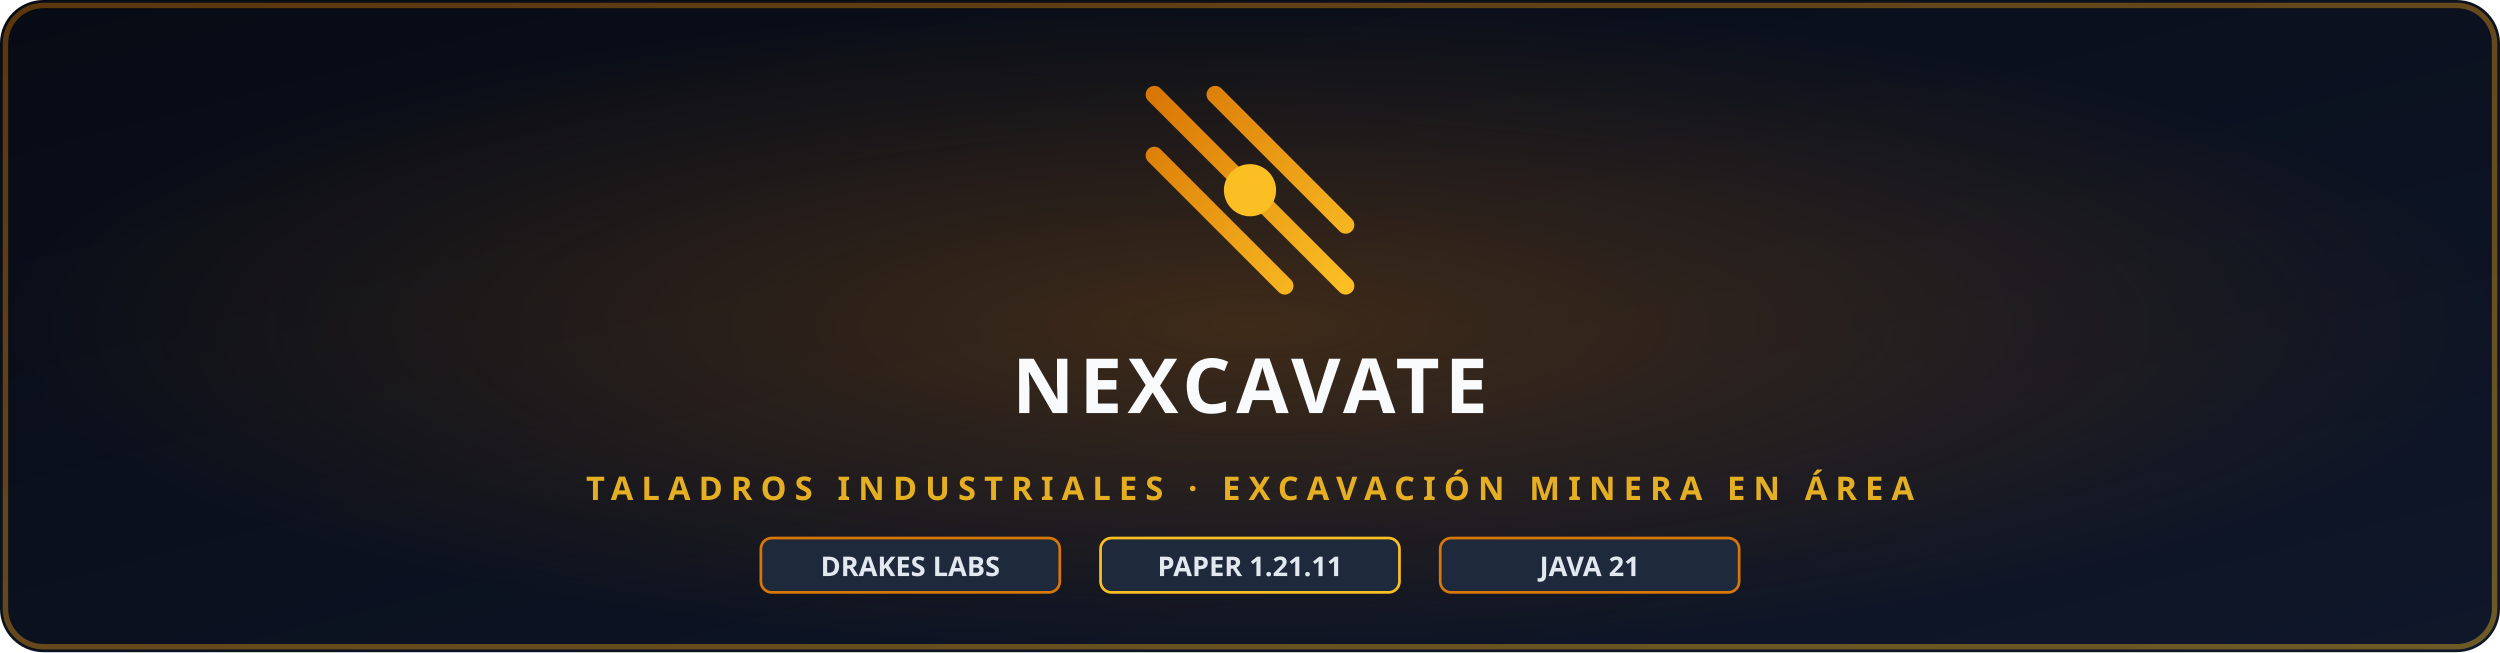
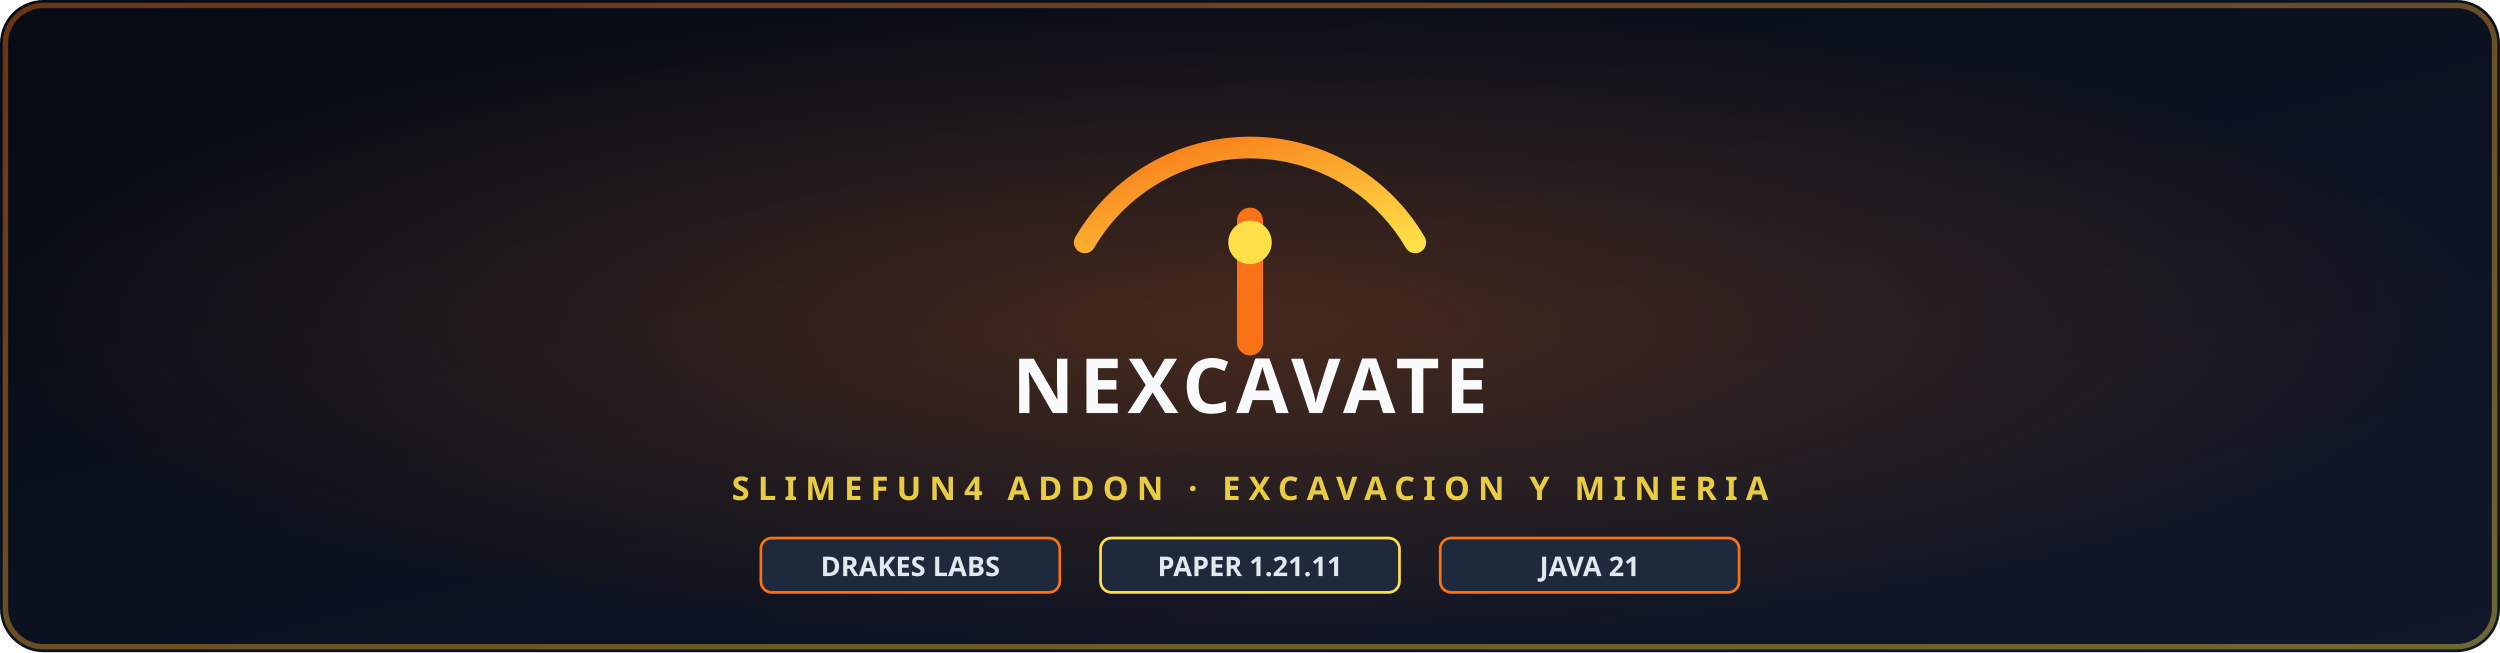
<svg xmlns="http://www.w3.org/2000/svg" viewBox="0 0 920 240" width="920" height="240" role="img" aria-label="Nexcavate Banner">
  <defs>
    <linearGradient id="bFondo" x1="0" y1="0" x2="1" y2="1">
      <stop offset="0%" stop-color="#070B14" />
      <stop offset="100%" stop-color="#0F172A" />
    </linearGradient>
    <linearGradient id="acG" x1="0" y1="0" x2="1" y2="1">
-       <stop offset="0%" stop-color="#D97706" />
-       <stop offset="100%" stop-color="#FBBF24" />
+       <stop offset="0%" stop-color="#F97316" />
+       <stop offset="100%" stop-color="#FDE047" />
    </linearGradient>
    <radialGradient id="bHalo" cx="50%" cy="50%" r="50%">
-       <stop offset="0%" stop-color="#D97706" stop-opacity="0.25" />
-       <stop offset="100%" stop-color="#D97706" stop-opacity="0" />
+       <stop offset="0%" stop-color="#F97316" stop-opacity="0.25" />
+       <stop offset="100%" stop-color="#F97316" stop-opacity="0" />
    </radialGradient>
  </defs>
  <rect width="920" height="240" rx="16" fill="url(#bFondo)" />
  <rect width="920" height="240" rx="16" fill="url(#bHalo)" />
  <rect x="2" y="2" width="916" height="236" rx="14" fill="none" stroke="url(#acG)" stroke-width="2" opacity="0.4" />
  <g transform="translate(460,70) scale(1.6)">
-     <path d="M-22,-22 L22,22 M-8,-22 L22,8 M-22,-8 L8,22" stroke="url(#acG)" stroke-width="4" stroke-linecap="round" />
-     <circle cx="0" cy="0" r="6" fill="#FBBF24" />
+     <path d="M -38 12 A 44 44 0 0 1 38 12" fill="none" stroke="url(#acG)" stroke-width="5" stroke-linecap="round" />
+     <rect x="-3" y="4" width="6" height="34" rx="3" fill="#F97316" />
+     <circle cx="0" cy="12" r="5" fill="#FDE047">
+       <animate attributeName="r" values="5;8;5" dur="2s" repeatCount="indefinite" />
+     </circle>
  </g>
  <text x="460" y="152" text-anchor="middle" font-family="'Segoe UI', system-ui, -apple-system, sans-serif" font-weight="900" font-size="28" fill="#F8FAFC" letter-spacing="2">
    NEXCAVATE
  </text>
-   <text x="460" y="184" text-anchor="middle" font-family="'Segoe UI', system-ui, -apple-system, sans-serif" font-weight="700" font-size="12" fill="#FBBF24" letter-spacing="3" opacity="0.9">
-     TALADROS INDUSTRIALES · EXCAVACIÓN MINERA EN ÁREA
+   <text x="460" y="184" text-anchor="middle" font-family="'Segoe UI', system-ui, -apple-system, sans-serif" font-weight="700" font-size="12" fill="#FDE047" letter-spacing="3" opacity="0.9">
+     SLIMEFUN4 ADDON · EXCAVACION Y MINERIA
  </text>
  <g transform="translate(460, 210)">
-     <rect x="-180" y="-12" width="110" height="20" rx="4" fill="#1E293B" stroke="#D97706" stroke-width="1" />
+     <rect x="-180" y="-12" width="110" height="20" rx="4" fill="#1E293B" stroke="#F97316" stroke-width="1" />
    <text x="-125" y="2" text-anchor="middle" font-family="sans-serif" font-size="10" font-weight="700" fill="#E2E8F0">DRAKES LABS</text>
-     <rect x="-55" y="-12" width="110" height="20" rx="4" fill="#1E293B" stroke="#FBBF24" stroke-width="1" />
+     <rect x="-55" y="-12" width="110" height="20" rx="4" fill="#1E293B" stroke="#FDE047" stroke-width="1" />
    <text x="0" y="2" text-anchor="middle" font-family="sans-serif" font-size="10" font-weight="700" fill="#E2E8F0">PAPER 1.21.11</text>
-     <rect x="70" y="-12" width="110" height="20" rx="4" fill="#1E293B" stroke="#D97706" stroke-width="1" />
+     <rect x="70" y="-12" width="110" height="20" rx="4" fill="#1E293B" stroke="#F97316" stroke-width="1" />
    <text x="125" y="2" text-anchor="middle" font-family="sans-serif" font-size="10" font-weight="700" fill="#E2E8F0">JAVA 21</text>
  </g>
</svg>
